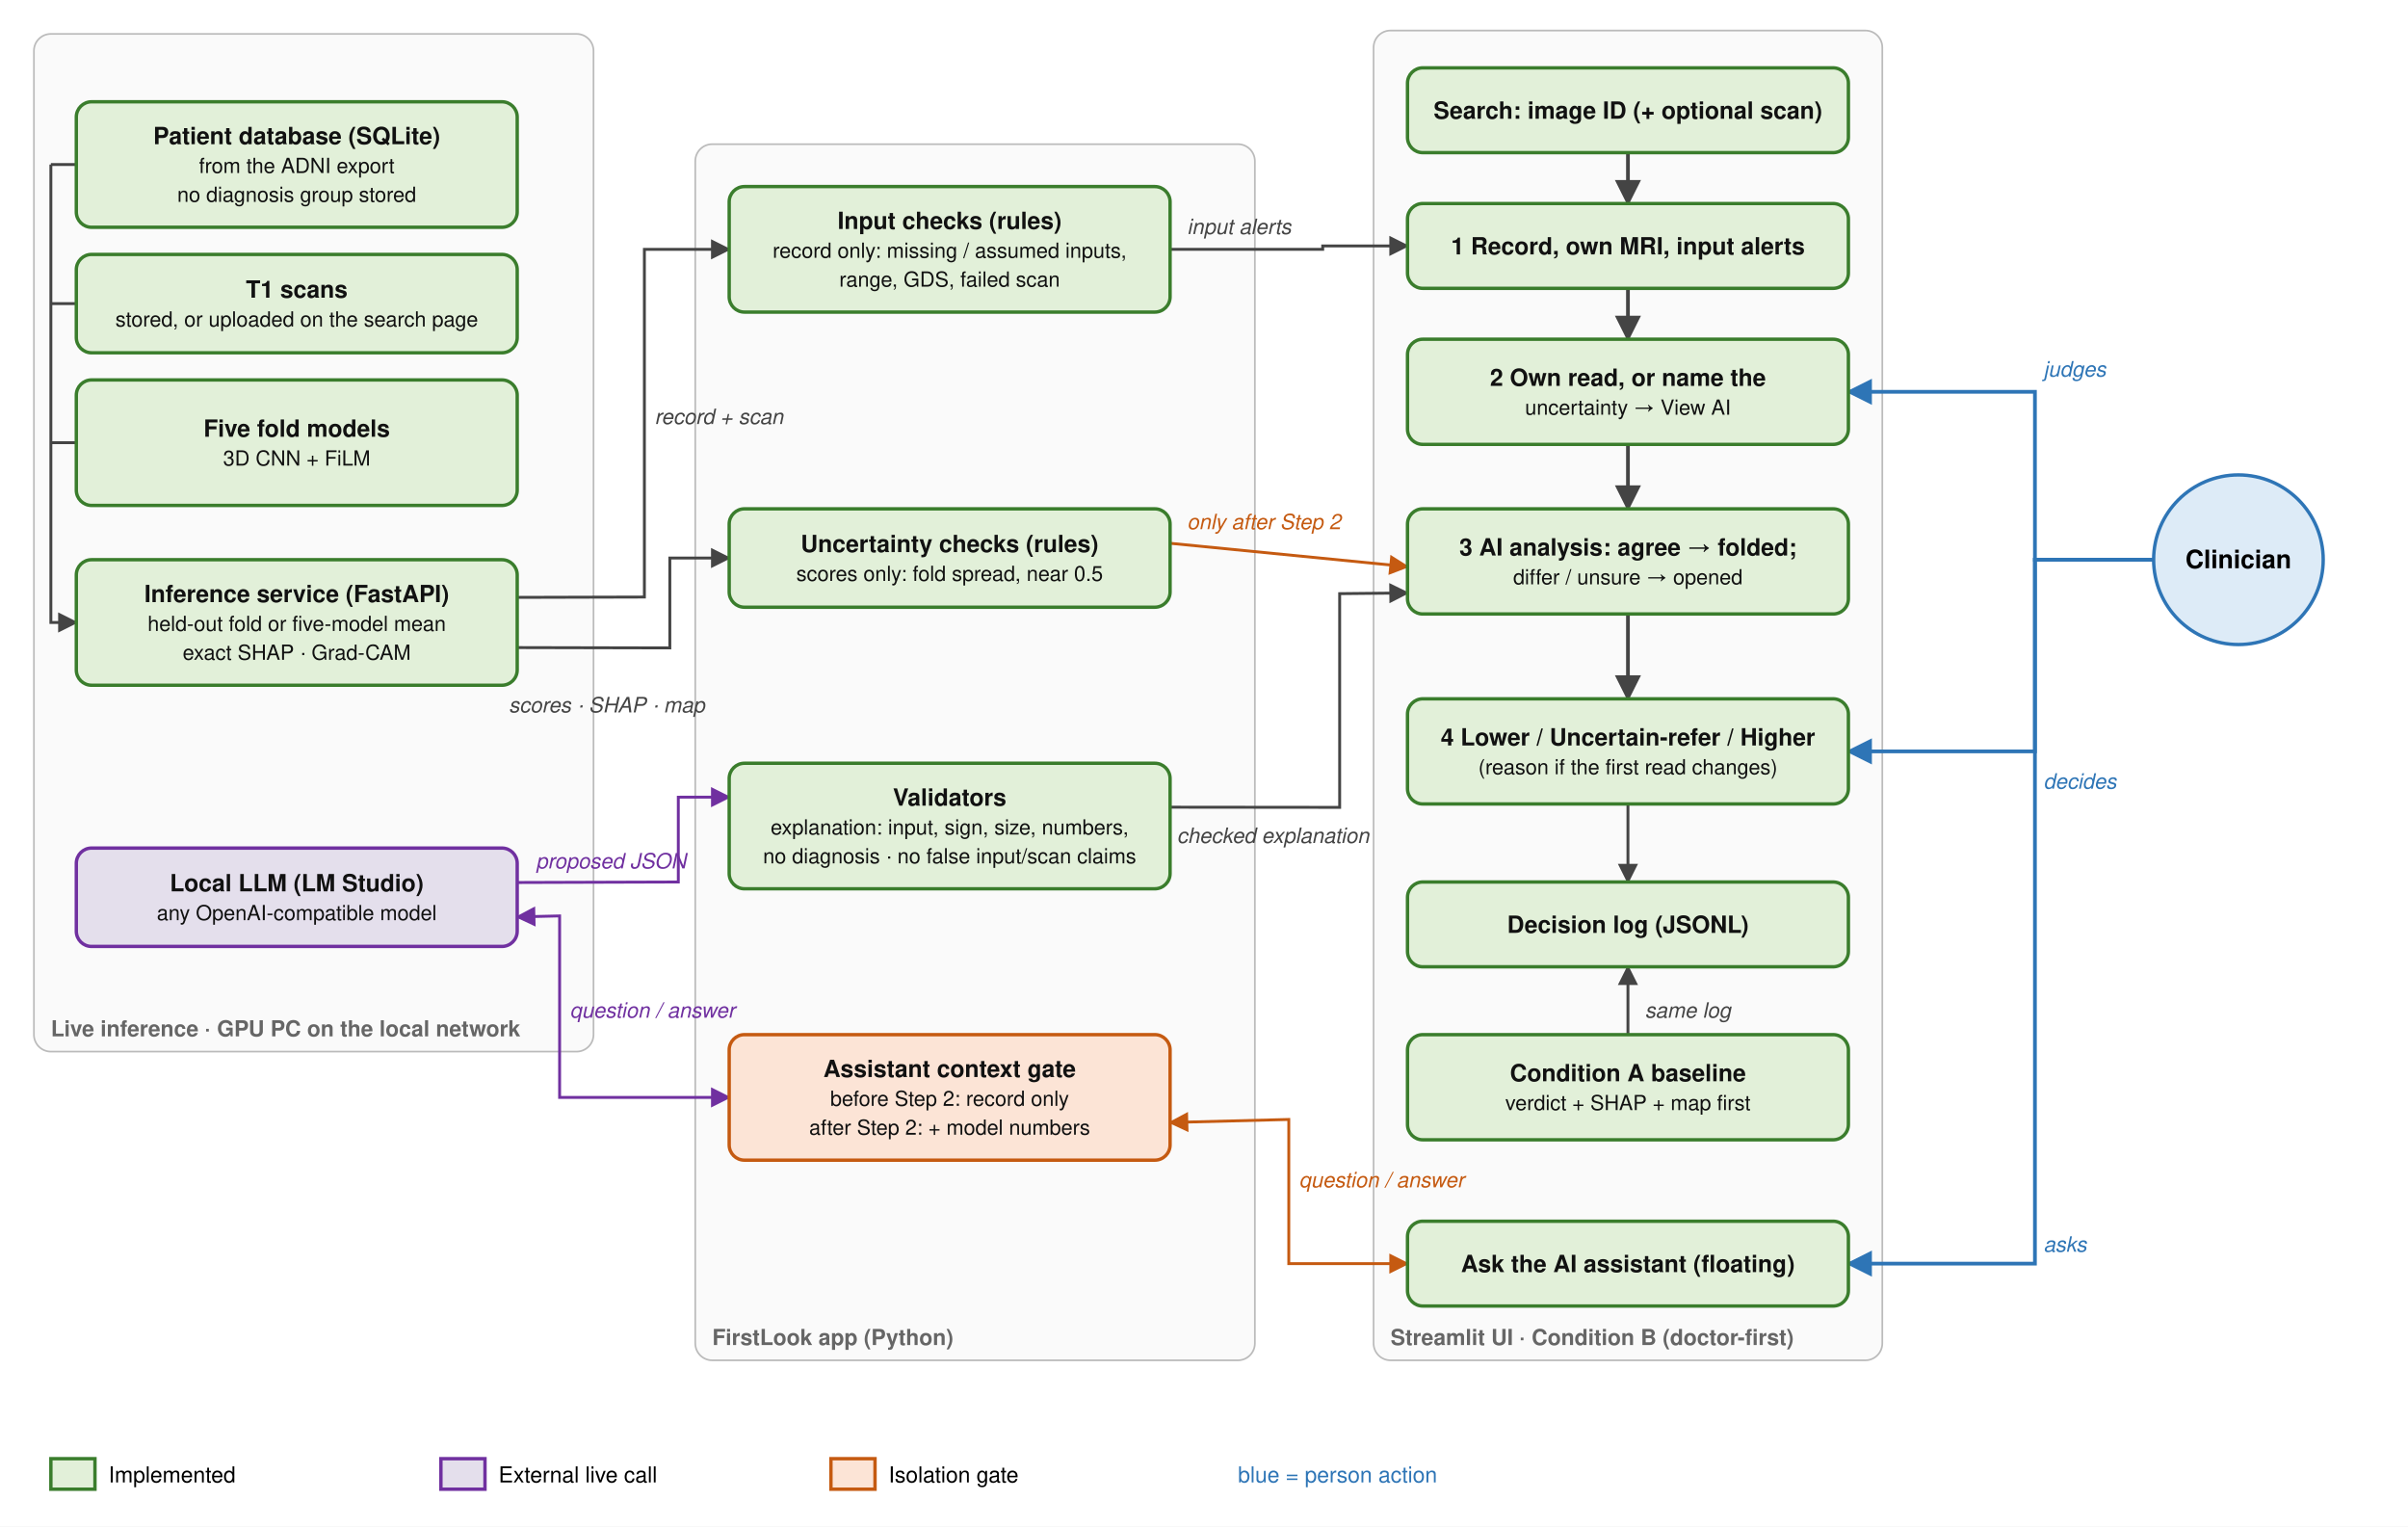
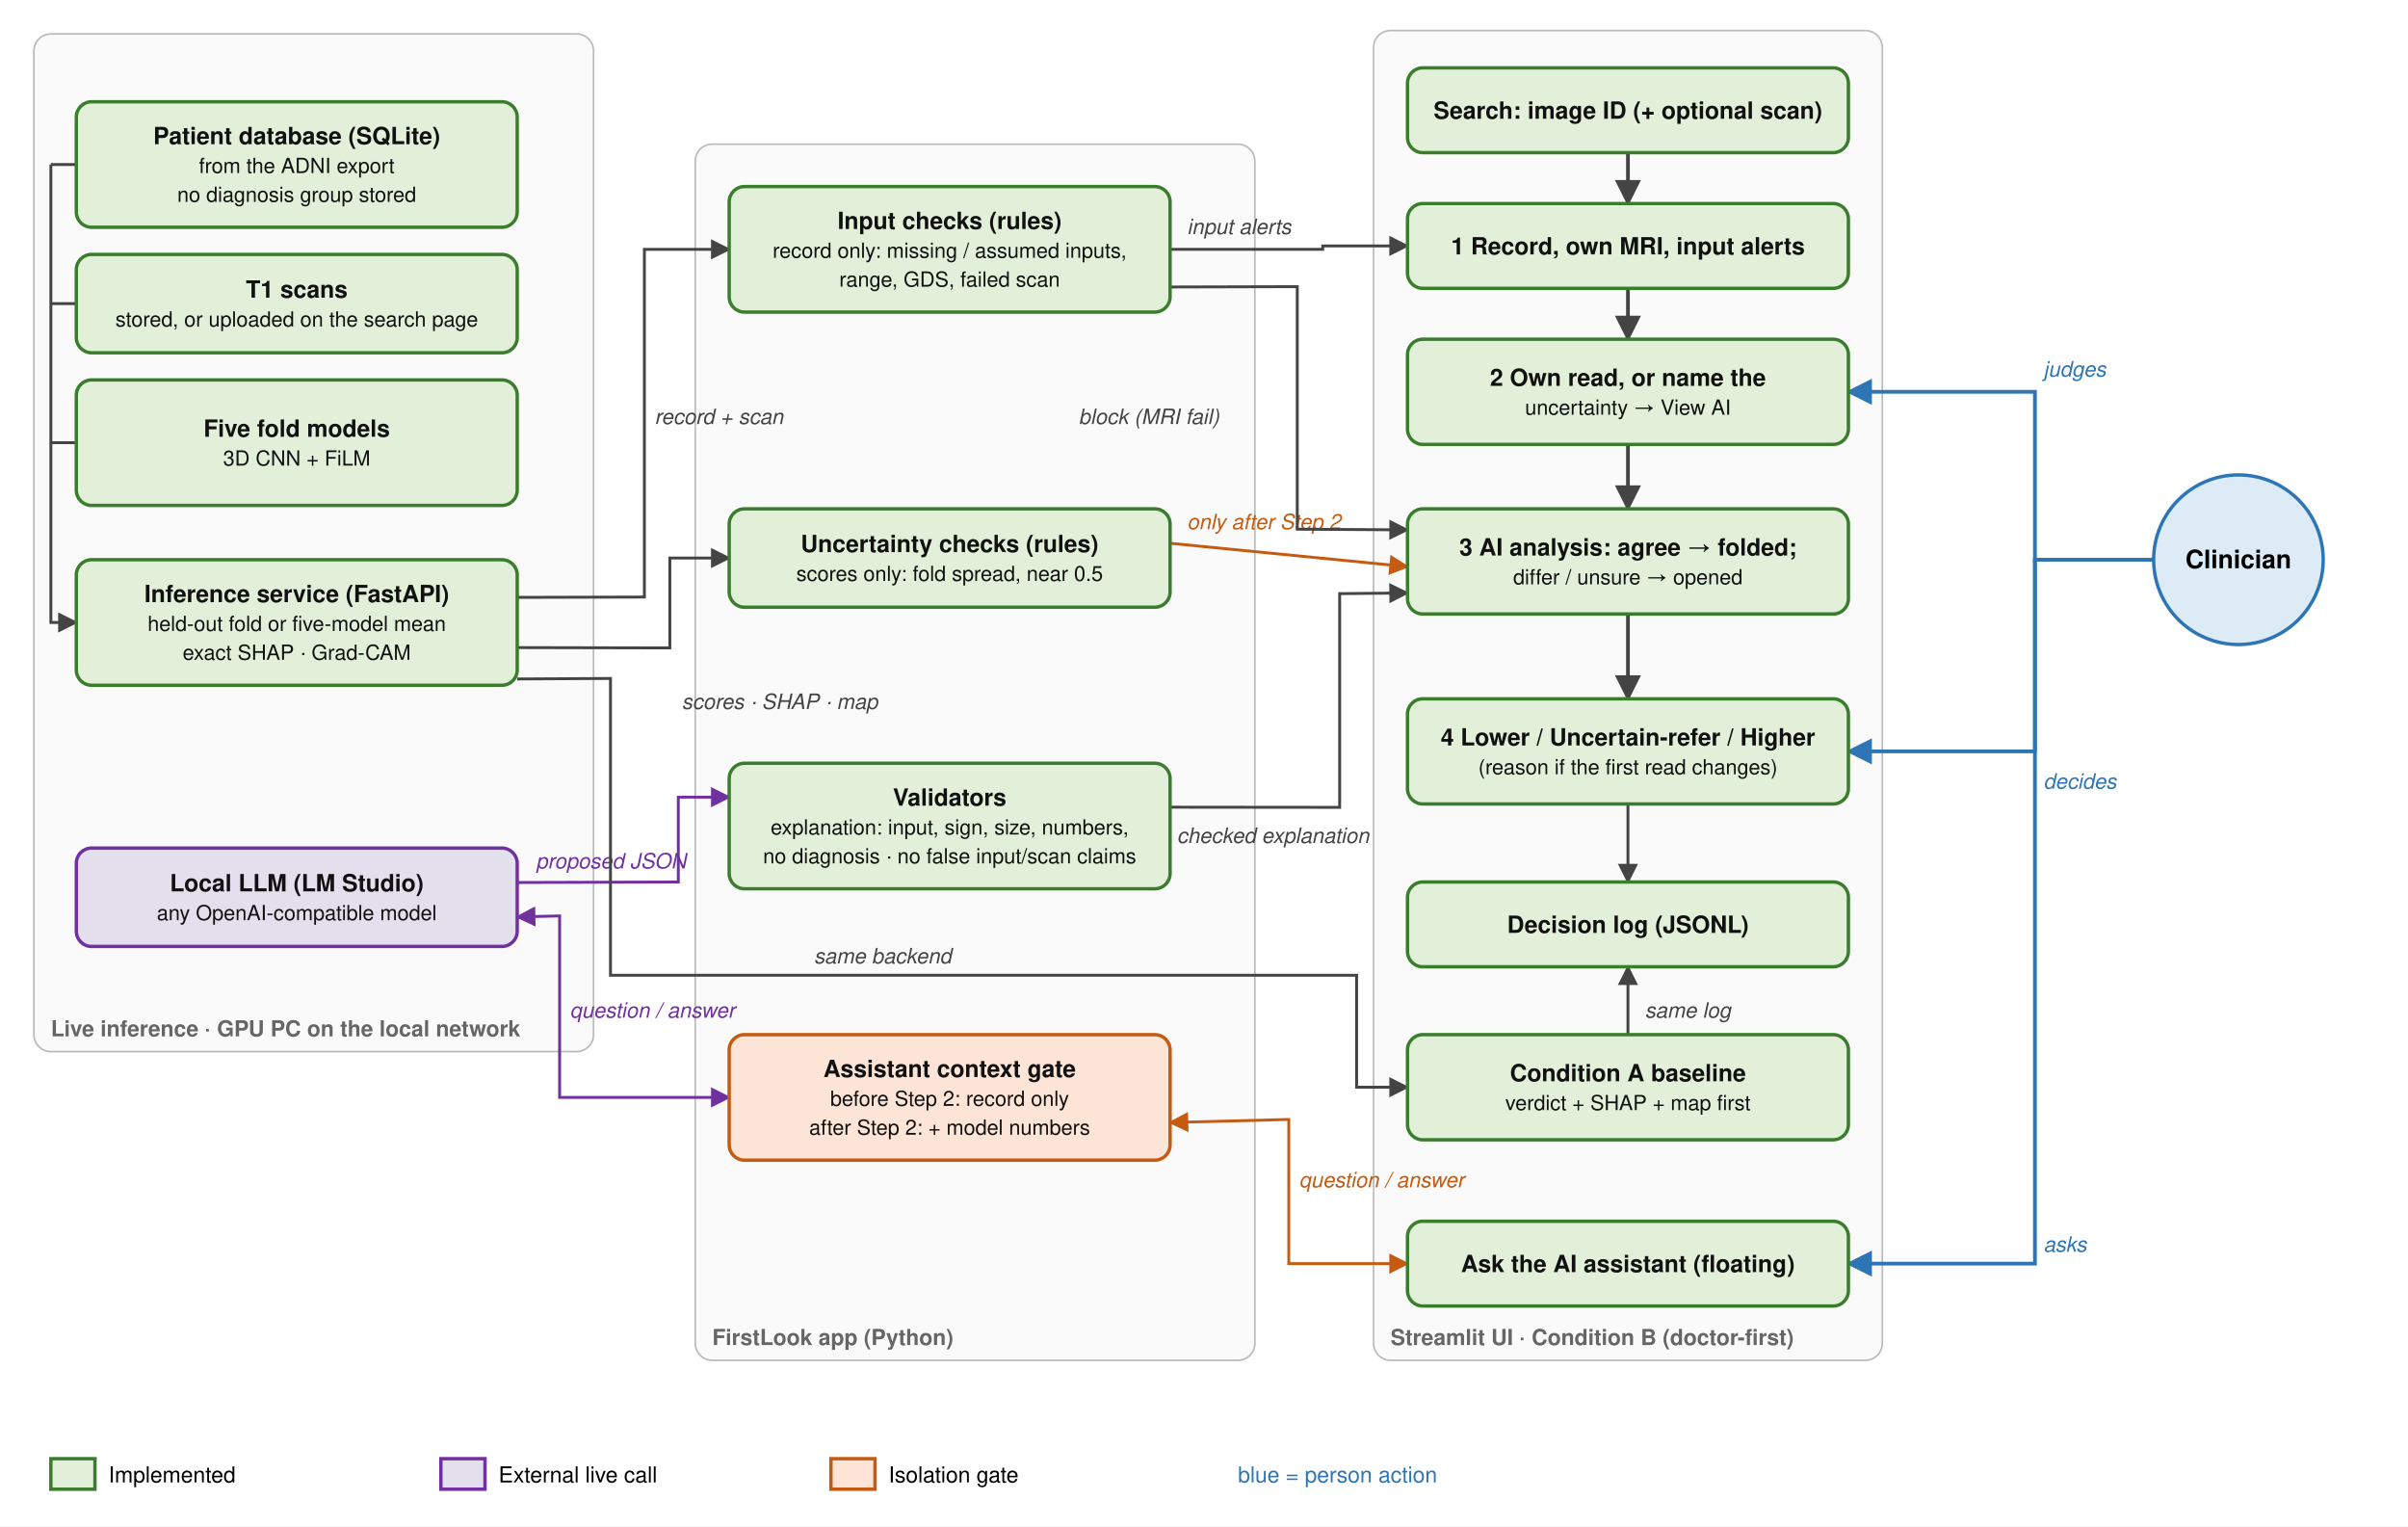
<svg xmlns="http://www.w3.org/2000/svg" width="1420" height="900" viewBox="0 0 1420 900" font-family="Helvetica,Arial,sans-serif">
  <defs>
    <marker id="ar" viewBox="0 0 10 10" refX="9" refY="5" markerWidth="7" markerHeight="7" orient="auto-start-reverse">
      <path d="M0,0L10,5L0,10z" fill="#444" />
    </marker>
    <marker id="arb" viewBox="0 0 10 10" refX="9" refY="5" markerWidth="7" markerHeight="7" orient="auto-start-reverse">
      <path d="M0,0L10,5L0,10z" fill="#2e75b6" />
    </marker>
    <marker id="arp" viewBox="0 0 10 10" refX="9" refY="5" markerWidth="7" markerHeight="7" orient="auto-start-reverse">
      <path d="M0,0L10,5L0,10z" fill="#7030a0" />
    </marker>
    <marker id="aro" viewBox="0 0 10 10" refX="9" refY="5" markerWidth="7" markerHeight="7" orient="auto-start-reverse">
      <path d="M0,0L10,5L0,10z" fill="#c55a11" />
    </marker>
    <marker id="ary" viewBox="0 0 10 10" refX="9" refY="5" markerWidth="7" markerHeight="7" orient="auto-start-reverse">
      <path d="M0,0L10,5L0,10z" fill="#bf8f00" />
    </marker>
  </defs>
  <rect width="100%" height="100%" fill="white" />
  <rect x="20" y="20" width="330" height="600" rx="10" fill="#fafafa" stroke="#bbbbbb" stroke-dasharray="" />
  <text x="30" y="611" font-size="13" fill="#666" font-weight="bold">Live inference · GPU PC on the local network</text>
  <rect x="410" y="85" width="330" height="717" rx="10" fill="#fafafa" stroke="#bbbbbb" stroke-dasharray="" />
  <text x="420" y="793" font-size="13" fill="#666" font-weight="bold">FirstLook app (Python)</text>
  <rect x="810" y="18" width="300" height="784" rx="10" fill="#fafafa" stroke="#bbbbbb" stroke-dasharray="" />
  <text x="820" y="793" font-size="13" fill="#666" font-weight="bold">Streamlit UI · Condition B (doctor-first)</text>
  <path d="M30,97 L30,367 L45,367.0" fill="none" stroke="#444" stroke-width="1.7" stroke-dasharray="" marker-end="url(#ar)" />
  <path d="M305,352.2 L380,352 L380,147 L430,147.0" fill="none" stroke="#444" stroke-width="1.7" stroke-dasharray="" marker-end="url(#ar)" />
  <text x="386" y="250" font-size="12.5" fill="#444" font-style="italic">record + scan</text>
  <path d="M690,147.0 L780,147 L780,145 L830,145.0" fill="none" stroke="#444" stroke-width="1.7" stroke-dasharray="" marker-end="url(#ar)" />
  <text x="700" y="138" font-size="12.5" fill="#444" font-style="italic">input alerts</text>
  <path d="M305,381.8 L395,382 L395,329 L430,329.0" fill="none" stroke="#444" stroke-width="1.7" stroke-dasharray="" marker-end="url(#ar)" />
-   <text x="300" y="420" font-size="12.5" fill="#444" font-style="italic">scores · SHAP · map</text>
+   <text x="402" y="418" font-size="12.5" fill="#444" font-style="italic">scores · SHAP · map</text>
  <path d="M690,320.3 L830,334.1" fill="none" stroke="#c55a11" stroke-width="1.7" stroke-dasharray="" marker-end="url(#aro)" />
  <text x="700" y="312" font-size="12.5" fill="#c55a11" font-style="italic">only after Step 2</text>
  <path d="M305,520.3 L400,520 L400,470 L430,469.98" fill="none" stroke="#7030a0" stroke-width="1.7" stroke-dasharray="" marker-end="url(#arp)" />
  <text x="316" y="512" font-size="12.5" fill="#7030a0" font-style="italic">proposed JSON</text>
  <path d="M690,475.9 L790,476 L790,350 L830,349.6" fill="none" stroke="#444" stroke-width="1.7" stroke-dasharray="" marker-end="url(#ar)" />
  <text x="694" y="497" font-size="12.5" fill="#444" font-style="italic">checked explanation</text>
  <path d="M430,647.0 L330,647 L330,540 L305,540.6" fill="none" stroke="#7030a0" stroke-width="1.7" stroke-dasharray="" marker-end="url(#arp)" marker-start="url(#arp)" />
  <text x="336" y="600" font-size="12.5" fill="#7030a0" font-style="italic">question / answer</text>
  <path d="M830,745.0 L760,745 L760,660 L690,661.8" fill="none" stroke="#c55a11" stroke-width="1.7" stroke-dasharray="" marker-end="url(#aro)" marker-start="url(#aro)" />
  <text x="766" y="700" font-size="12.5" fill="#c55a11" font-style="italic">question / answer</text>
+   <path d="M690,169.2 L765,169 L765,312 L830,312.4" fill="none" stroke="#444" stroke-width="1.7" stroke-dasharray="" marker-end="url(#ar)" />
+   <text x="636" y="250" font-size="12.5" fill="#444" font-style="italic">block (MRI fail)</text>
+   <path d="M305,400.3 L360,400 L360,575 L800,575 L800,641 L830,641.0" fill="none" stroke="#444" stroke-width="1.7" stroke-dasharray="" marker-end="url(#ar)" />
+   <text x="480" y="568" font-size="12.5" fill="#444" font-style="italic">same backend</text>
  <path d="M960.0,90 L960.0,120" fill="none" stroke="#444" stroke-width="2.2" stroke-dasharray="" marker-end="url(#ar)" />
  <path d="M960.0,170 L960.0,200" fill="none" stroke="#444" stroke-width="2.2" stroke-dasharray="" marker-end="url(#ar)" />
  <path d="M960.0,262 L960.0,300" fill="none" stroke="#444" stroke-width="2.2" stroke-dasharray="" marker-end="url(#ar)" />
  <path d="M960.0,362 L960.0,412" fill="none" stroke="#444" stroke-width="2.2" stroke-dasharray="" marker-end="url(#ar)" />
  <path d="M960.0,474 L960.0,520" fill="none" stroke="#444" stroke-width="1.7" stroke-dasharray="" marker-end="url(#ar)" />
  <path d="M960.0,610 L960.0,570" fill="none" stroke="#444" stroke-width="1.7" stroke-dasharray="" marker-end="url(#ar)" />
  <text x="970" y="600" font-size="12.5" fill="#444" font-style="italic">same log</text>
  <path d="M1270,330 L1200,330 L1200,231 L1090,231.0" fill="none" stroke="#2e75b6" stroke-width="2.2" stroke-dasharray="" marker-end="url(#arb)" />
  <text x="1205" y="222" font-size="12.5" fill="#2e75b6" font-style="italic">judges</text>
  <path d="M1270,330 L1200,330 L1200,443 L1090,443.0" fill="none" stroke="#2e75b6" stroke-width="2.2" stroke-dasharray="" marker-end="url(#arb)" />
  <text x="1205" y="465" font-size="12.5" fill="#2e75b6" font-style="italic">decides</text>
  <path d="M1270,330 L1200,330 L1200,745 L1090,745.0" fill="none" stroke="#2e75b6" stroke-width="2.2" stroke-dasharray="" marker-end="url(#arb)" />
  <text x="1205" y="738" font-size="12.5" fill="#2e75b6" font-style="italic">asks</text>
  <path d="M45,97.0 L30,97.0" stroke="#444" stroke-width="1.7" />
  <path d="M45,179.0 L30,179.0" stroke="#444" stroke-width="1.7" />
  <path d="M45,261.0 L30,261.0" stroke="#444" stroke-width="1.7" />
  <rect x="45" y="60" width="260" height="74" rx="9" fill="#e2f0d9" stroke="#3a7d2c" stroke-width="2" stroke-dasharray="" />
  <text x="175.0" y="85.0" font-size="14" text-anchor="middle" font-weight="bold" fill="#111">Patient database (SQLite)</text>
  <text x="175.0" y="102.0" font-size="12.3" text-anchor="middle" font-weight="normal" fill="#111">from the ADNI export</text>
  <text x="175.0" y="119.0" font-size="12.3" text-anchor="middle" font-weight="normal" fill="#111">no diagnosis group stored</text>
  <rect x="45" y="150" width="260" height="58" rx="9" fill="#e2f0d9" stroke="#3a7d2c" stroke-width="2" stroke-dasharray="" />
  <text x="175.0" y="175.5" font-size="14" text-anchor="middle" font-weight="bold" fill="#111">T1 scans</text>
  <text x="175.0" y="192.5" font-size="12.3" text-anchor="middle" font-weight="normal" fill="#111">stored, or uploaded on the search page</text>
  <rect x="45" y="224" width="260" height="74" rx="9" fill="#e2f0d9" stroke="#3a7d2c" stroke-width="2" stroke-dasharray="" />
  <text x="175.0" y="257.5" font-size="14" text-anchor="middle" font-weight="bold" fill="#111">Five fold models</text>
  <text x="175.0" y="274.5" font-size="12.3" text-anchor="middle" font-weight="normal" fill="#111">3D CNN + FiLM</text>
  <rect x="45" y="330" width="260" height="74" rx="9" fill="#e2f0d9" stroke="#3a7d2c" stroke-width="2" stroke-dasharray="" />
  <text x="175.0" y="355.0" font-size="14" text-anchor="middle" font-weight="bold" fill="#111">Inference service (FastAPI)</text>
  <text x="175.0" y="372.0" font-size="12.3" text-anchor="middle" font-weight="normal" fill="#111">held-out fold or five-model mean</text>
  <text x="175.0" y="389.0" font-size="12.3" text-anchor="middle" font-weight="normal" fill="#111">exact SHAP · Grad-CAM</text>
  <rect x="45" y="500" width="260" height="58" rx="9" fill="#e4dfec" stroke="#7030a0" stroke-width="2" stroke-dasharray="" />
  <text x="175.0" y="525.5" font-size="14" text-anchor="middle" font-weight="bold" fill="#111">Local LLM (LM Studio)</text>
  <text x="175.0" y="542.5" font-size="12.3" text-anchor="middle" font-weight="normal" fill="#111">any OpenAI-compatible model</text>
  <rect x="430" y="110" width="260" height="74" rx="9" fill="#e2f0d9" stroke="#3a7d2c" stroke-width="2" stroke-dasharray="" />
  <text x="560.0" y="135.0" font-size="14" text-anchor="middle" font-weight="bold" fill="#111">Input checks (rules)</text>
  <text x="560.0" y="152.0" font-size="12.3" text-anchor="middle" font-weight="normal" fill="#111">record only: missing / assumed inputs,</text>
  <text x="560.0" y="169.0" font-size="12.3" text-anchor="middle" font-weight="normal" fill="#111">range, GDS, failed scan</text>
  <rect x="430" y="300" width="260" height="58" rx="9" fill="#e2f0d9" stroke="#3a7d2c" stroke-width="2" stroke-dasharray="" />
  <text x="560.0" y="325.5" font-size="14" text-anchor="middle" font-weight="bold" fill="#111">Uncertainty checks (rules)</text>
  <text x="560.0" y="342.5" font-size="12.3" text-anchor="middle" font-weight="normal" fill="#111">scores only: fold spread, near 0.5</text>
  <rect x="430" y="450" width="260" height="74" rx="9" fill="#e2f0d9" stroke="#3a7d2c" stroke-width="2" stroke-dasharray="" />
  <text x="560.0" y="475.0" font-size="14" text-anchor="middle" font-weight="bold" fill="#111">Validators</text>
  <text x="560.0" y="492.0" font-size="12.3" text-anchor="middle" font-weight="normal" fill="#111">explanation: input, sign, size, numbers,</text>
  <text x="560.0" y="509.0" font-size="12.3" text-anchor="middle" font-weight="normal" fill="#111">no diagnosis · no false input/scan claims</text>
  <rect x="430" y="610" width="260" height="74" rx="9" fill="#fce4d6" stroke="#c55a11" stroke-width="2" stroke-dasharray="" />
  <text x="560.0" y="635.0" font-size="14" text-anchor="middle" font-weight="bold" fill="#111">Assistant context gate</text>
  <text x="560.0" y="652.0" font-size="12.3" text-anchor="middle" font-weight="normal" fill="#111">before Step 2: record only</text>
  <text x="560.0" y="669.0" font-size="12.3" text-anchor="middle" font-weight="normal" fill="#111">after Step 2: + model numbers</text>
  <rect x="830" y="40" width="260" height="50" rx="9" fill="#e2f0d9" stroke="#3a7d2c" stroke-width="2" stroke-dasharray="" />
  <text x="960.0" y="70.0" font-size="14" text-anchor="middle" font-weight="bold" fill="#111">Search: image ID (+ optional scan)</text>
  <rect x="830" y="120" width="260" height="50" rx="9" fill="#e2f0d9" stroke="#3a7d2c" stroke-width="2" stroke-dasharray="" />
  <text x="960.0" y="150.0" font-size="14" text-anchor="middle" font-weight="bold" fill="#111">1  Record, own MRI, input alerts</text>
  <rect x="830" y="200" width="260" height="62" rx="9" fill="#e2f0d9" stroke="#3a7d2c" stroke-width="2" stroke-dasharray="" />
  <text x="960.0" y="227.5" font-size="14" text-anchor="middle" font-weight="bold" fill="#111">2  Own read, or name the</text>
  <text x="960.0" y="244.5" font-size="12.3" text-anchor="middle" font-weight="normal" fill="#111">uncertainty → View AI</text>
  <rect x="830" y="300" width="260" height="62" rx="9" fill="#e2f0d9" stroke="#3a7d2c" stroke-width="2" stroke-dasharray="" />
  <text x="960.0" y="327.5" font-size="14" text-anchor="middle" font-weight="bold" fill="#111">3  AI analysis: agree → folded;</text>
  <text x="960.0" y="344.5" font-size="12.3" text-anchor="middle" font-weight="normal" fill="#111">differ / unsure → opened</text>
  <rect x="830" y="412" width="260" height="62" rx="9" fill="#e2f0d9" stroke="#3a7d2c" stroke-width="2" stroke-dasharray="" />
  <text x="960.0" y="439.5" font-size="14" text-anchor="middle" font-weight="bold" fill="#111">4  Lower / Uncertain-refer / Higher</text>
  <text x="960.0" y="456.5" font-size="12.3" text-anchor="middle" font-weight="normal" fill="#111">(reason if the first read changes)</text>
  <rect x="830" y="520" width="260" height="50" rx="9" fill="#e2f0d9" stroke="#3a7d2c" stroke-width="2" stroke-dasharray="" />
  <text x="960.0" y="550.0" font-size="14" text-anchor="middle" font-weight="bold" fill="#111">Decision log (JSONL)</text>
  <rect x="830" y="610" width="260" height="62" rx="9" fill="#e2f0d9" stroke="#3a7d2c" stroke-width="2" stroke-dasharray="" />
  <text x="960.0" y="637.5" font-size="14" text-anchor="middle" font-weight="bold" fill="#111">Condition A baseline</text>
  <text x="960.0" y="654.5" font-size="12.3" text-anchor="middle" font-weight="normal" fill="#111">verdict + SHAP + map first</text>
  <rect x="830" y="720" width="260" height="50" rx="9" fill="#e2f0d9" stroke="#3a7d2c" stroke-width="2" stroke-dasharray="" />
  <text x="960.0" y="750.0" font-size="14" text-anchor="middle" font-weight="bold" fill="#111">Ask the AI assistant (floating)</text>
  <circle cx="1320" cy="330" r="50" fill="#ddebf7" stroke="#2e75b6" stroke-width="2" />
  <text x="1320" y="335" font-size="15" text-anchor="middle" font-weight="bold">Clinician</text>
  <rect x="30" y="860" width="26" height="18" fill="#e2f0d9" stroke="#3a7d2c" stroke-width="2" stroke-dasharray="" />
  <text x="64" y="874" font-size="13">Implemented</text>
  <rect x="260" y="860" width="26" height="18" fill="#e4dfec" stroke="#7030a0" stroke-width="2" stroke-dasharray="" />
  <text x="294" y="874" font-size="13">External live call</text>
  <rect x="490" y="860" width="26" height="18" fill="#fce4d6" stroke="#c55a11" stroke-width="2" stroke-dasharray="" />
  <text x="524" y="874" font-size="13">Isolation gate</text>
  <text x="730" y="874" font-size="13" fill="#2e75b6">blue = person action</text>
</svg>
